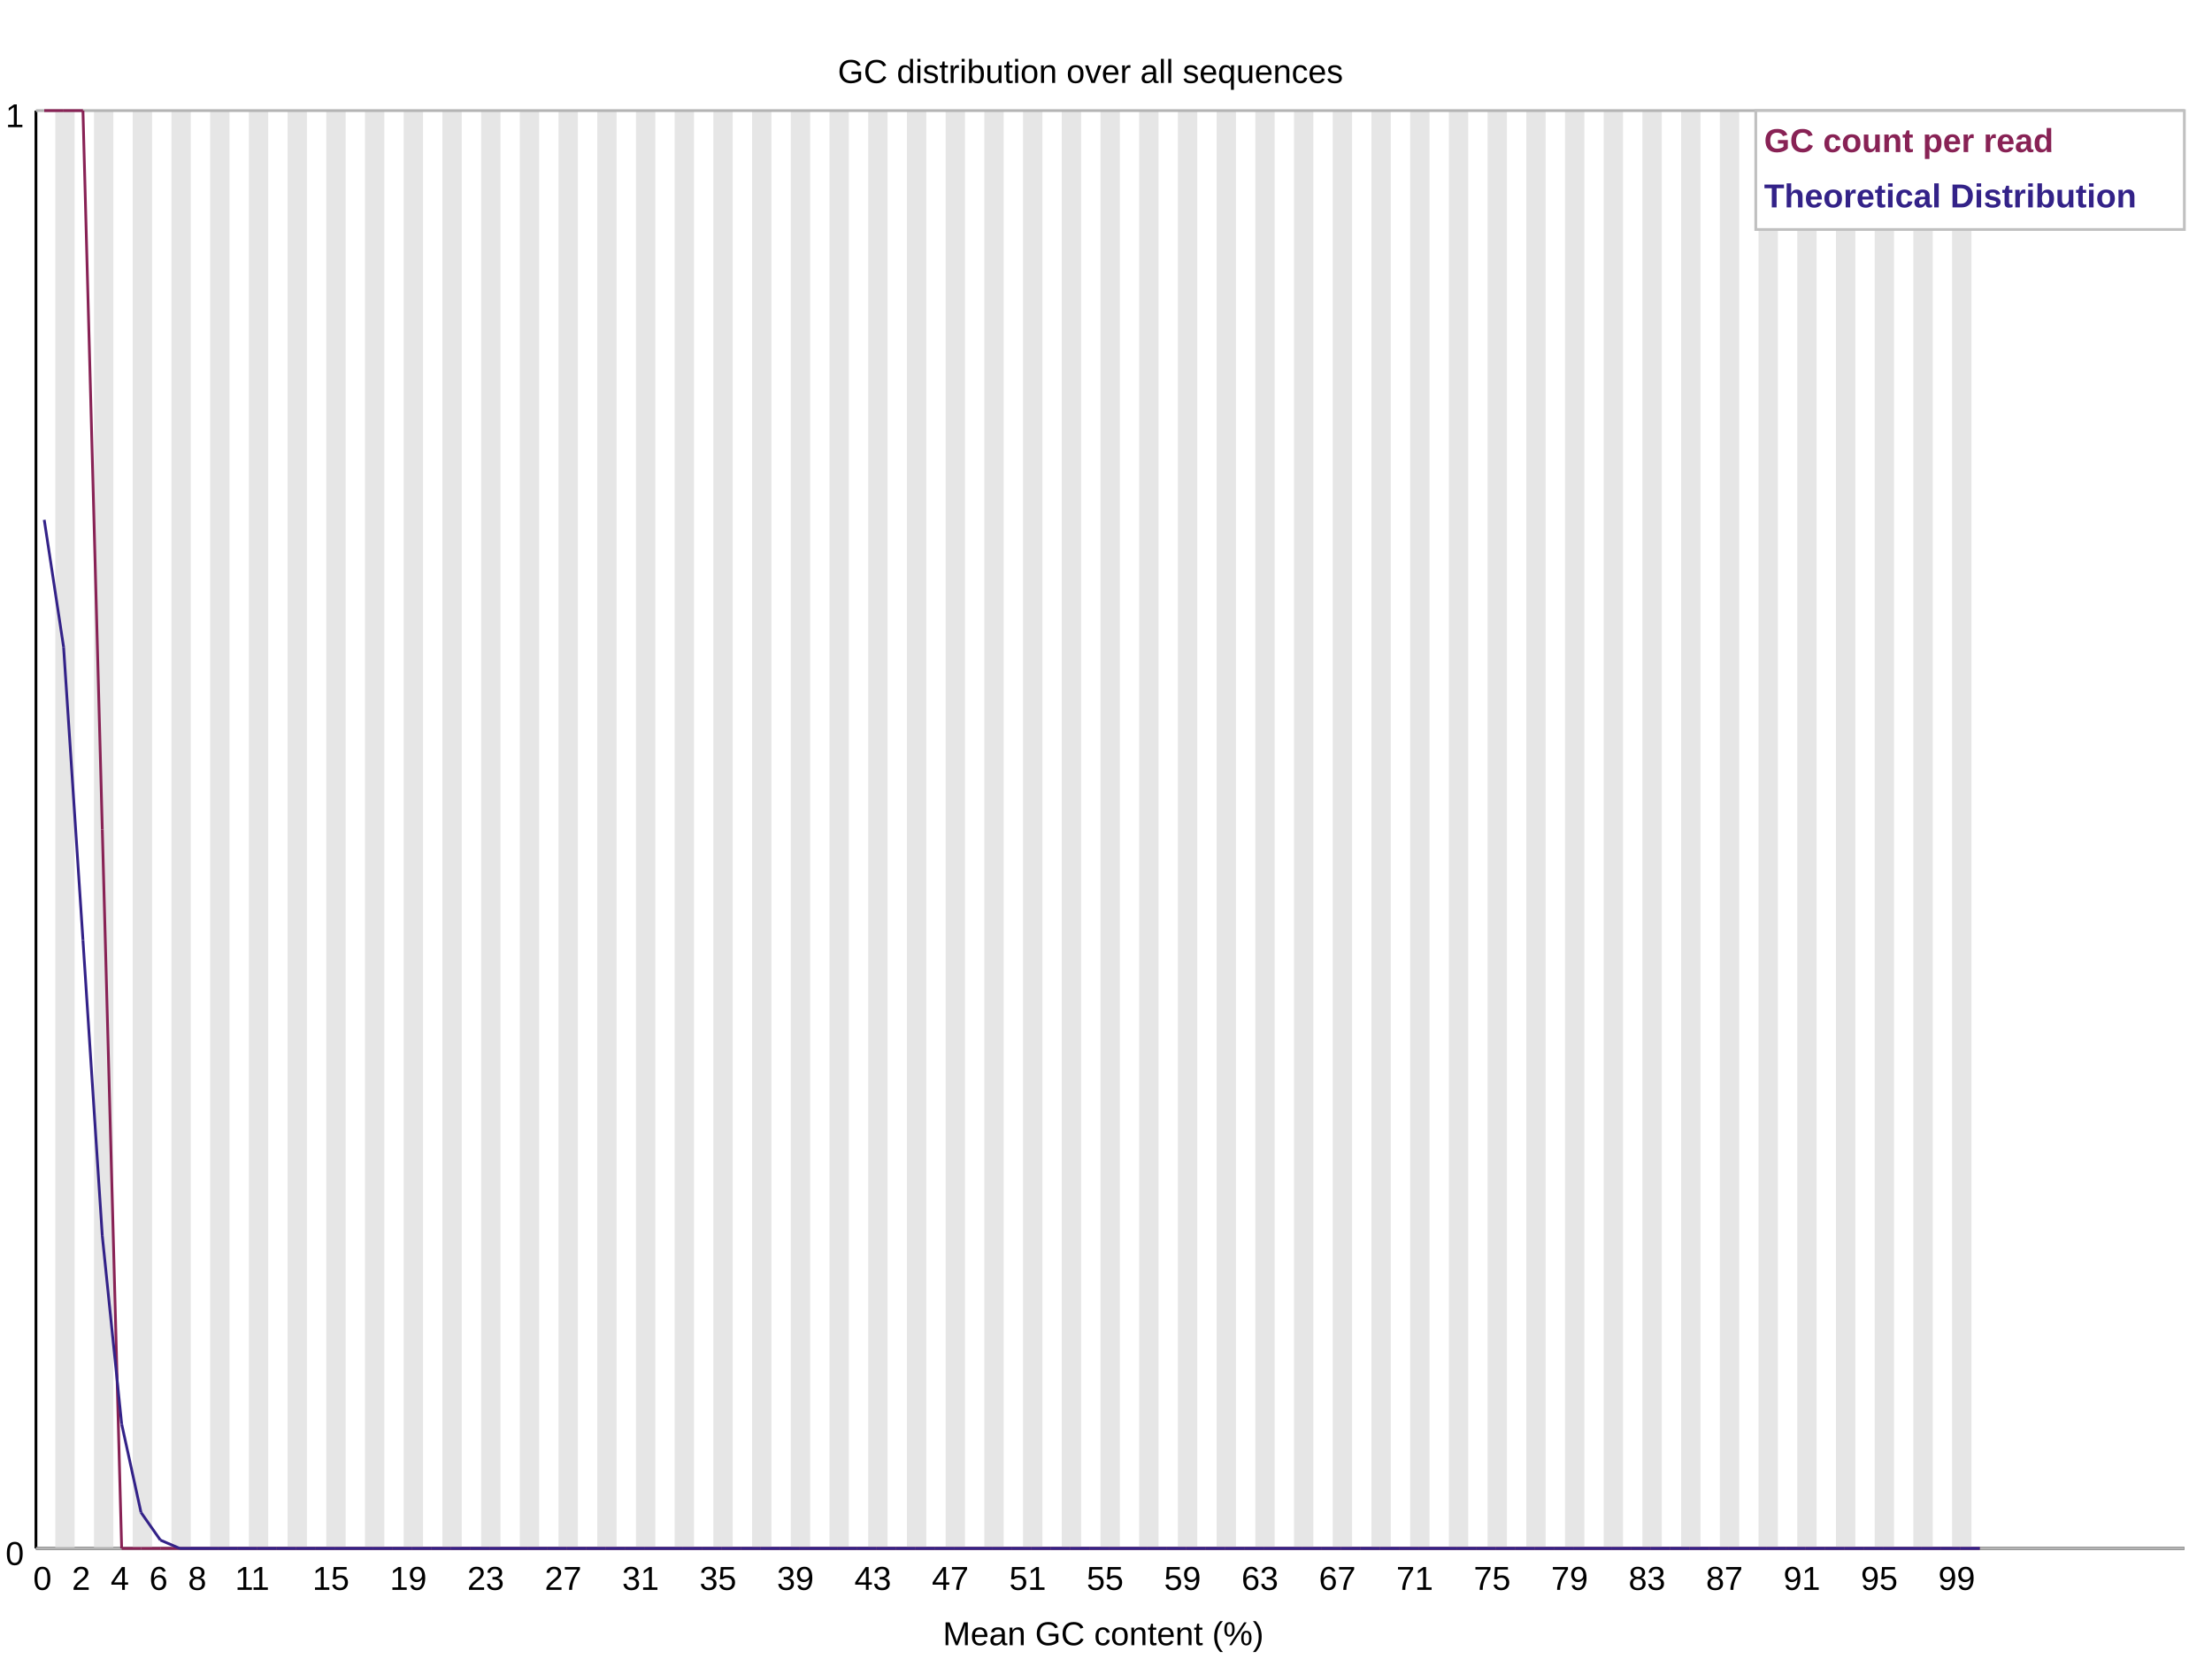
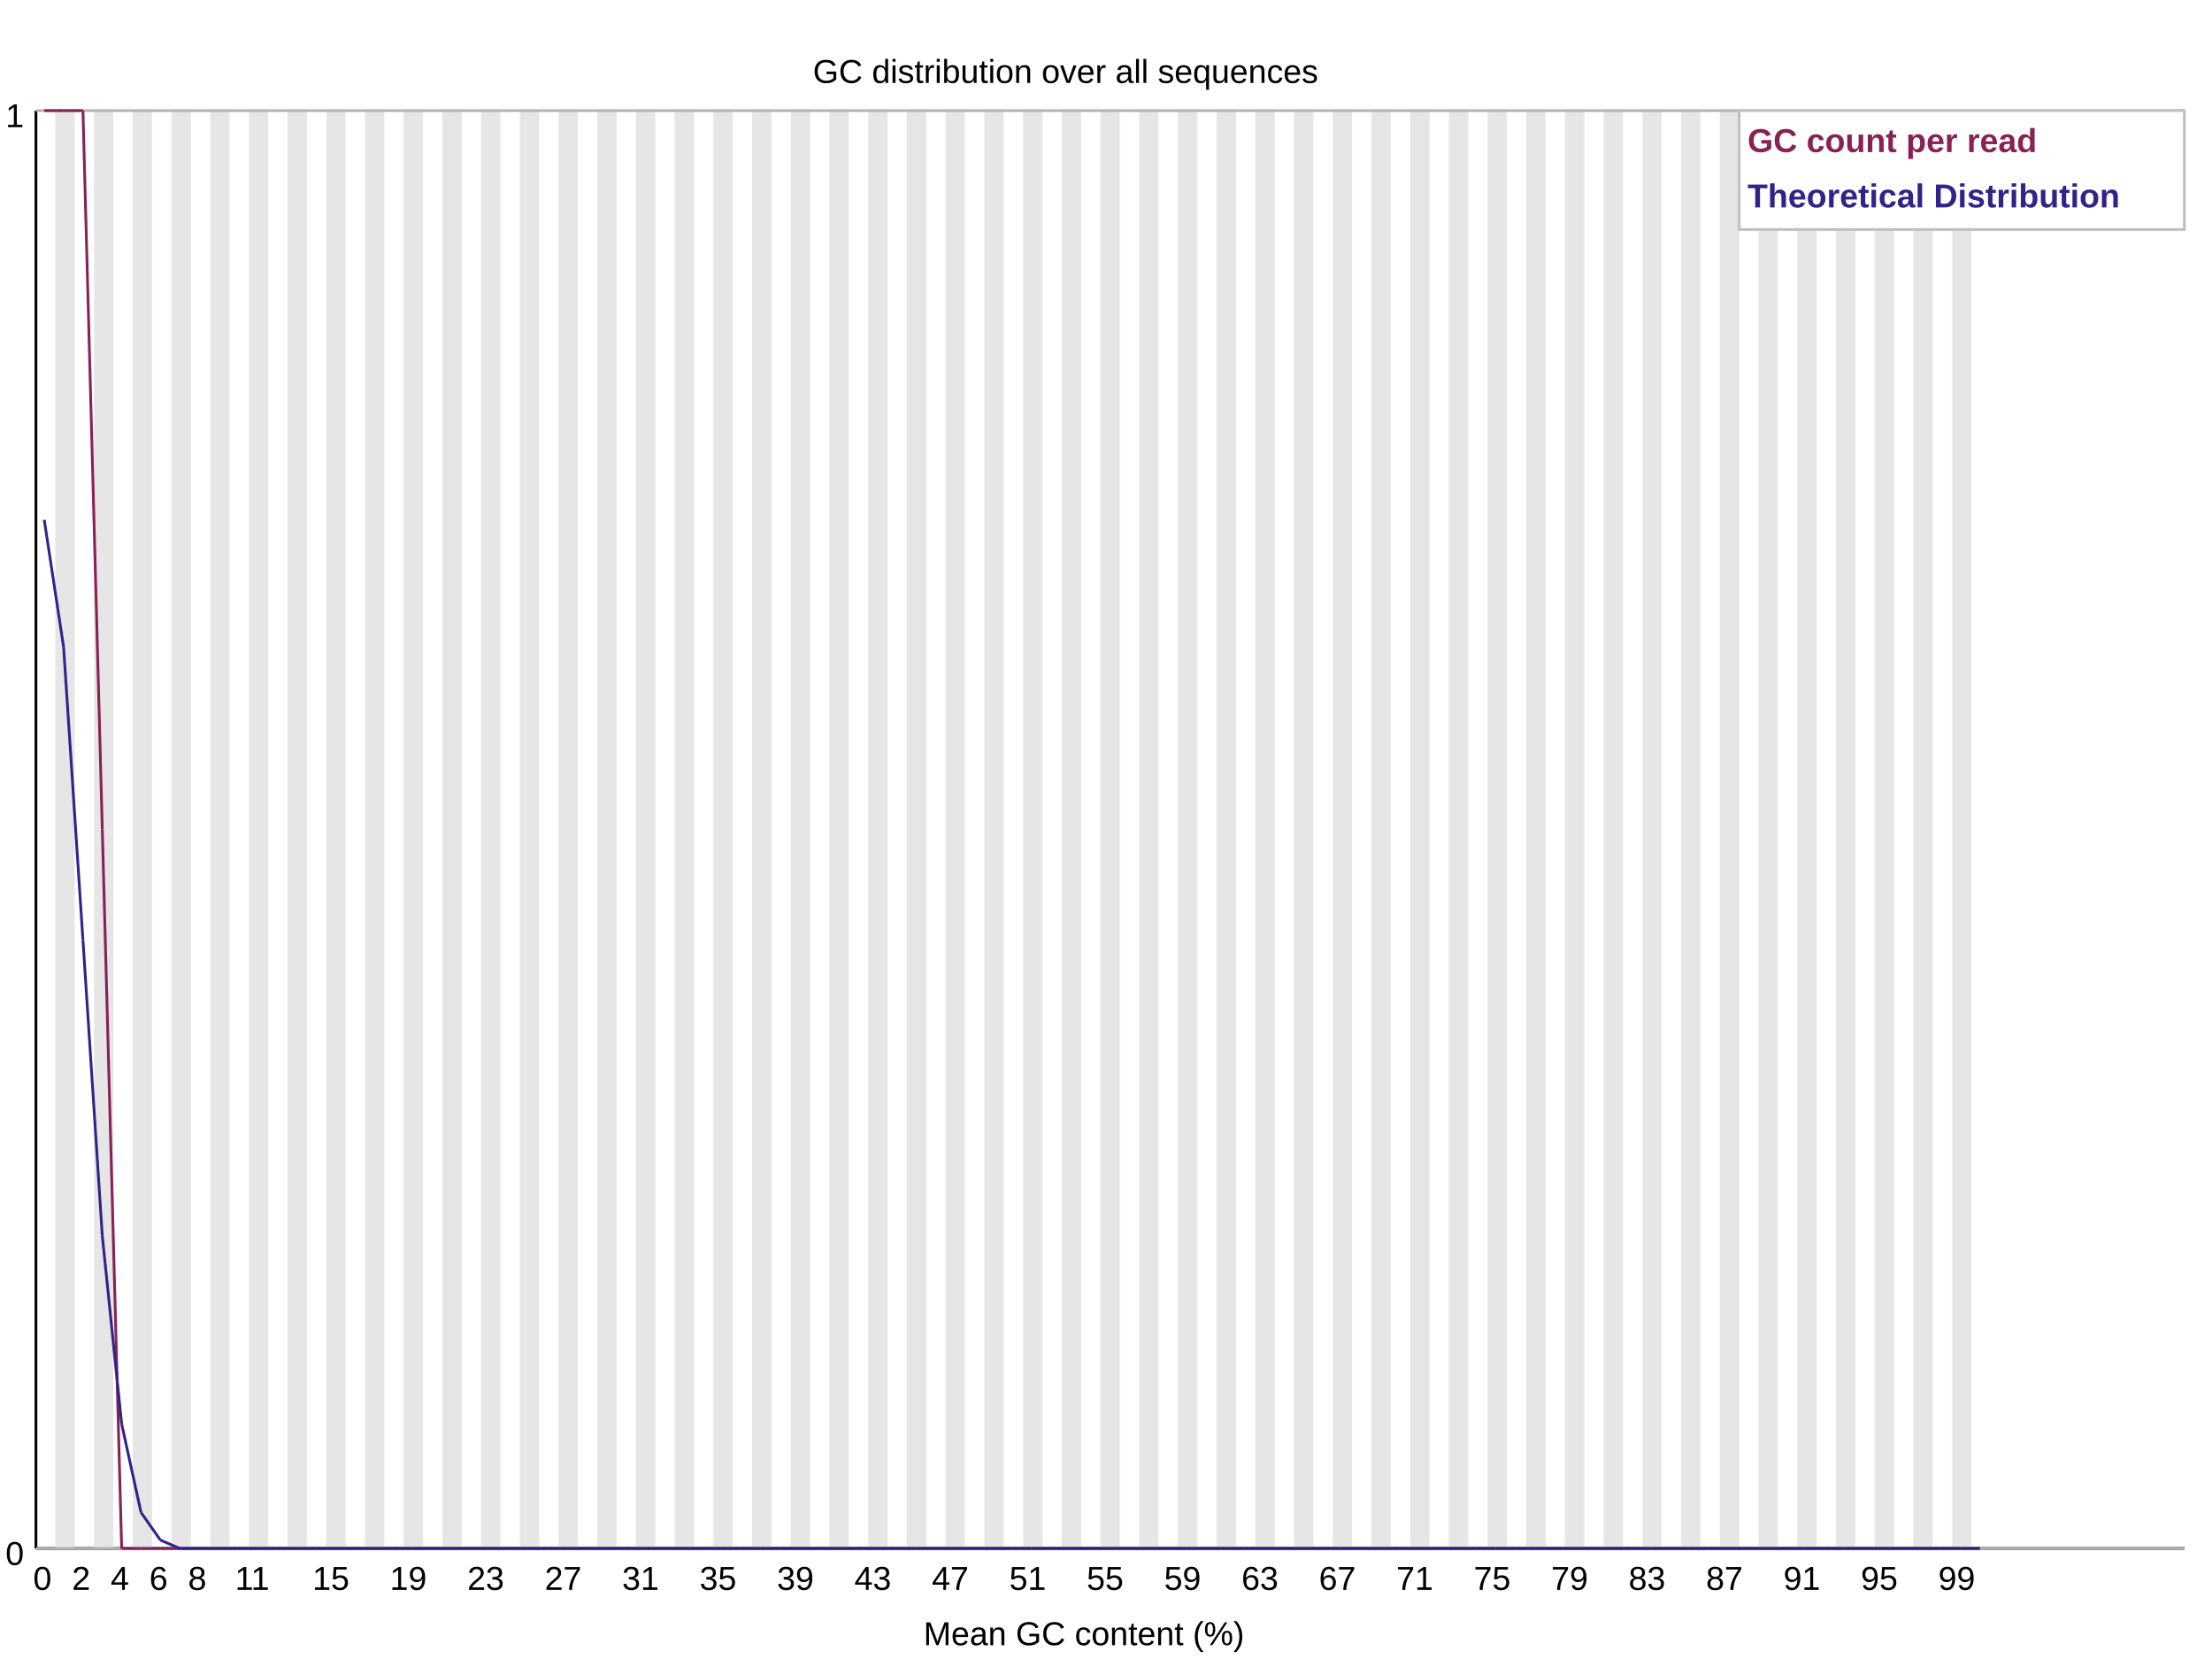
<svg xmlns="http://www.w3.org/2000/svg" width="800" height="600" version="1.1">
  <rect width="800" height="600" x="0" y="0" style="fill:rgb(238,238,238);stroke:none" />
  <rect width="800" height="600" x="0" y="0" style="fill:rgb(255,255,255);stroke:none" />
  <text x="2" y="566" fill="rgb(0,0,0)" font-family="Arial" font-size="12">0</text>
  <text x="2" y="46" fill="rgb(0,0,0)" font-family="Arial" font-size="12">1</text>
-   <text x="303" y="30" fill="rgb(0,0,0)" font-family="Arial" font-size="12">GC distribution over all sequences</text>
+   <text x="294" y="30" fill="rgb(0,0,0)" font-family="Arial" font-size="12">GC distribution over all sequences</text>
  <line x1="13" y1="560" x2="790" y2="560" stroke="rgb(0,0,0)" stroke-width="1" />
  <line x1="13" y1="560" x2="13" y2="40" stroke="rgb(0,0,0)" stroke-width="1" />
-   <text x="341" y="595" fill="rgb(0,0,0)" font-family="Arial" font-size="12">Mean GC content (%)</text>
+   <text x="334" y="595" fill="rgb(0,0,0)" font-family="Arial" font-size="12">Mean GC content (%)</text>
  <text x="12" y="575" fill="rgb(0,0,0)" font-family="Arial" font-size="12">0</text>
  <rect width="7" height="520" x="20" y="40" style="fill:rgb(230,230,230);stroke:none" />
  <text x="26" y="575" fill="rgb(0,0,0)" font-family="Arial" font-size="12">2</text>
  <rect width="7" height="520" x="34" y="40" style="fill:rgb(230,230,230);stroke:none" />
  <text x="40" y="575" fill="rgb(0,0,0)" font-family="Arial" font-size="12">4</text>
  <rect width="7" height="520" x="48" y="40" style="fill:rgb(230,230,230);stroke:none" />
  <text x="54" y="575" fill="rgb(0,0,0)" font-family="Arial" font-size="12">6</text>
  <rect width="7" height="520" x="62" y="40" style="fill:rgb(230,230,230);stroke:none" />
  <text x="68" y="575" fill="rgb(0,0,0)" font-family="Arial" font-size="12">8</text>
  <rect width="7" height="520" x="76" y="40" style="fill:rgb(230,230,230);stroke:none" />
  <rect width="7" height="520" x="90" y="40" style="fill:rgb(230,230,230);stroke:none" />
  <text x="85" y="575" fill="rgb(0,0,0)" font-family="Arial" font-size="12">11</text>
  <rect width="7" height="520" x="104" y="40" style="fill:rgb(230,230,230);stroke:none" />
  <rect width="7" height="520" x="118" y="40" style="fill:rgb(230,230,230);stroke:none" />
  <text x="113" y="575" fill="rgb(0,0,0)" font-family="Arial" font-size="12">15</text>
  <rect width="7" height="520" x="132" y="40" style="fill:rgb(230,230,230);stroke:none" />
  <rect width="7" height="520" x="146" y="40" style="fill:rgb(230,230,230);stroke:none" />
  <text x="141" y="575" fill="rgb(0,0,0)" font-family="Arial" font-size="12">19</text>
  <rect width="7" height="520" x="160" y="40" style="fill:rgb(230,230,230);stroke:none" />
  <rect width="7" height="520" x="174" y="40" style="fill:rgb(230,230,230);stroke:none" />
  <text x="169" y="575" fill="rgb(0,0,0)" font-family="Arial" font-size="12">23</text>
  <rect width="7" height="520" x="188" y="40" style="fill:rgb(230,230,230);stroke:none" />
  <rect width="7" height="520" x="202" y="40" style="fill:rgb(230,230,230);stroke:none" />
  <text x="197" y="575" fill="rgb(0,0,0)" font-family="Arial" font-size="12">27</text>
  <rect width="7" height="520" x="216" y="40" style="fill:rgb(230,230,230);stroke:none" />
  <rect width="7" height="520" x="230" y="40" style="fill:rgb(230,230,230);stroke:none" />
  <text x="225" y="575" fill="rgb(0,0,0)" font-family="Arial" font-size="12">31</text>
  <rect width="7" height="520" x="244" y="40" style="fill:rgb(230,230,230);stroke:none" />
  <rect width="7" height="520" x="258" y="40" style="fill:rgb(230,230,230);stroke:none" />
  <text x="253" y="575" fill="rgb(0,0,0)" font-family="Arial" font-size="12">35</text>
  <rect width="7" height="520" x="272" y="40" style="fill:rgb(230,230,230);stroke:none" />
  <rect width="7" height="520" x="286" y="40" style="fill:rgb(230,230,230);stroke:none" />
  <text x="281" y="575" fill="rgb(0,0,0)" font-family="Arial" font-size="12">39</text>
  <rect width="7" height="520" x="300" y="40" style="fill:rgb(230,230,230);stroke:none" />
  <rect width="7" height="520" x="314" y="40" style="fill:rgb(230,230,230);stroke:none" />
  <text x="309" y="575" fill="rgb(0,0,0)" font-family="Arial" font-size="12">43</text>
  <rect width="7" height="520" x="328" y="40" style="fill:rgb(230,230,230);stroke:none" />
  <rect width="7" height="520" x="342" y="40" style="fill:rgb(230,230,230);stroke:none" />
  <text x="337" y="575" fill="rgb(0,0,0)" font-family="Arial" font-size="12">47</text>
  <rect width="7" height="520" x="356" y="40" style="fill:rgb(230,230,230);stroke:none" />
  <rect width="7" height="520" x="370" y="40" style="fill:rgb(230,230,230);stroke:none" />
  <text x="365" y="575" fill="rgb(0,0,0)" font-family="Arial" font-size="12">51</text>
  <rect width="7" height="520" x="384" y="40" style="fill:rgb(230,230,230);stroke:none" />
  <rect width="7" height="520" x="398" y="40" style="fill:rgb(230,230,230);stroke:none" />
  <text x="393" y="575" fill="rgb(0,0,0)" font-family="Arial" font-size="12">55</text>
  <rect width="7" height="520" x="412" y="40" style="fill:rgb(230,230,230);stroke:none" />
  <rect width="7" height="520" x="426" y="40" style="fill:rgb(230,230,230);stroke:none" />
  <text x="421" y="575" fill="rgb(0,0,0)" font-family="Arial" font-size="12">59</text>
  <rect width="7" height="520" x="440" y="40" style="fill:rgb(230,230,230);stroke:none" />
  <rect width="7" height="520" x="454" y="40" style="fill:rgb(230,230,230);stroke:none" />
  <text x="449" y="575" fill="rgb(0,0,0)" font-family="Arial" font-size="12">63</text>
  <rect width="7" height="520" x="468" y="40" style="fill:rgb(230,230,230);stroke:none" />
  <rect width="7" height="520" x="482" y="40" style="fill:rgb(230,230,230);stroke:none" />
  <text x="477" y="575" fill="rgb(0,0,0)" font-family="Arial" font-size="12">67</text>
  <rect width="7" height="520" x="496" y="40" style="fill:rgb(230,230,230);stroke:none" />
  <rect width="7" height="520" x="510" y="40" style="fill:rgb(230,230,230);stroke:none" />
  <text x="505" y="575" fill="rgb(0,0,0)" font-family="Arial" font-size="12">71</text>
  <rect width="7" height="520" x="524" y="40" style="fill:rgb(230,230,230);stroke:none" />
  <rect width="7" height="520" x="538" y="40" style="fill:rgb(230,230,230);stroke:none" />
  <text x="533" y="575" fill="rgb(0,0,0)" font-family="Arial" font-size="12">75</text>
  <rect width="7" height="520" x="552" y="40" style="fill:rgb(230,230,230);stroke:none" />
  <rect width="7" height="520" x="566" y="40" style="fill:rgb(230,230,230);stroke:none" />
  <text x="561" y="575" fill="rgb(0,0,0)" font-family="Arial" font-size="12">79</text>
  <rect width="7" height="520" x="580" y="40" style="fill:rgb(230,230,230);stroke:none" />
  <rect width="7" height="520" x="594" y="40" style="fill:rgb(230,230,230);stroke:none" />
  <text x="589" y="575" fill="rgb(0,0,0)" font-family="Arial" font-size="12">83</text>
  <rect width="7" height="520" x="608" y="40" style="fill:rgb(230,230,230);stroke:none" />
  <rect width="7" height="520" x="622" y="40" style="fill:rgb(230,230,230);stroke:none" />
  <text x="617" y="575" fill="rgb(0,0,0)" font-family="Arial" font-size="12">87</text>
  <rect width="7" height="520" x="636" y="40" style="fill:rgb(230,230,230);stroke:none" />
  <rect width="7" height="520" x="650" y="40" style="fill:rgb(230,230,230);stroke:none" />
  <text x="645" y="575" fill="rgb(0,0,0)" font-family="Arial" font-size="12">91</text>
  <rect width="7" height="520" x="664" y="40" style="fill:rgb(230,230,230);stroke:none" />
  <rect width="7" height="520" x="678" y="40" style="fill:rgb(230,230,230);stroke:none" />
  <text x="673" y="575" fill="rgb(0,0,0)" font-family="Arial" font-size="12">95</text>
  <rect width="7" height="520" x="692" y="40" style="fill:rgb(230,230,230);stroke:none" />
  <rect width="7" height="520" x="706" y="40" style="fill:rgb(230,230,230);stroke:none" />
  <text x="701" y="575" fill="rgb(0,0,0)" font-family="Arial" font-size="12">99</text>
  <line x1="13" y1="560" x2="790" y2="560" stroke="rgb(180,180,180)" stroke-width="1" />
  <line x1="13" y1="40" x2="790" y2="40" stroke="rgb(180,180,180)" stroke-width="1" />
  <line x1="16" y1="40" x2="23" y2="40" stroke="rgb(136,34,85)" stroke-width="1" />
  <line x1="23" y1="40" x2="30" y2="40" stroke="rgb(136,34,85)" stroke-width="1" />
  <line x1="30" y1="40" x2="37" y2="300" stroke="rgb(136,34,85)" stroke-width="1" />
  <line x1="37" y1="300" x2="44" y2="560" stroke="rgb(136,34,85)" stroke-width="1" />
  <line x1="44" y1="560" x2="51" y2="560" stroke="rgb(136,34,85)" stroke-width="1" />
  <line x1="51" y1="560" x2="58" y2="560" stroke="rgb(136,34,85)" stroke-width="1" />
  <line x1="58" y1="560" x2="65" y2="560" stroke="rgb(136,34,85)" stroke-width="1" />
  <line x1="65" y1="560" x2="72" y2="560" stroke="rgb(136,34,85)" stroke-width="1" />
  <line x1="72" y1="560" x2="79" y2="560" stroke="rgb(136,34,85)" stroke-width="1" />
  <line x1="79" y1="560" x2="86" y2="560" stroke="rgb(136,34,85)" stroke-width="1" />
  <line x1="86" y1="560" x2="93" y2="560" stroke="rgb(136,34,85)" stroke-width="1" />
  <line x1="93" y1="560" x2="100" y2="560" stroke="rgb(136,34,85)" stroke-width="1" />
  <line x1="100" y1="560" x2="107" y2="560" stroke="rgb(136,34,85)" stroke-width="1" />
  <line x1="107" y1="560" x2="114" y2="560" stroke="rgb(136,34,85)" stroke-width="1" />
  <line x1="114" y1="560" x2="121" y2="560" stroke="rgb(136,34,85)" stroke-width="1" />
  <line x1="121" y1="560" x2="128" y2="560" stroke="rgb(136,34,85)" stroke-width="1" />
  <line x1="128" y1="560" x2="135" y2="560" stroke="rgb(136,34,85)" stroke-width="1" />
  <line x1="135" y1="560" x2="142" y2="560" stroke="rgb(136,34,85)" stroke-width="1" />
  <line x1="142" y1="560" x2="149" y2="560" stroke="rgb(136,34,85)" stroke-width="1" />
  <line x1="149" y1="560" x2="156" y2="560" stroke="rgb(136,34,85)" stroke-width="1" />
  <line x1="156" y1="560" x2="163" y2="560" stroke="rgb(136,34,85)" stroke-width="1" />
  <line x1="163" y1="560" x2="170" y2="560" stroke="rgb(136,34,85)" stroke-width="1" />
  <line x1="170" y1="560" x2="177" y2="560" stroke="rgb(136,34,85)" stroke-width="1" />
  <line x1="177" y1="560" x2="184" y2="560" stroke="rgb(136,34,85)" stroke-width="1" />
  <line x1="184" y1="560" x2="191" y2="560" stroke="rgb(136,34,85)" stroke-width="1" />
  <line x1="191" y1="560" x2="198" y2="560" stroke="rgb(136,34,85)" stroke-width="1" />
  <line x1="198" y1="560" x2="205" y2="560" stroke="rgb(136,34,85)" stroke-width="1" />
  <line x1="205" y1="560" x2="212" y2="560" stroke="rgb(136,34,85)" stroke-width="1" />
  <line x1="212" y1="560" x2="219" y2="560" stroke="rgb(136,34,85)" stroke-width="1" />
  <line x1="219" y1="560" x2="226" y2="560" stroke="rgb(136,34,85)" stroke-width="1" />
  <line x1="226" y1="560" x2="233" y2="560" stroke="rgb(136,34,85)" stroke-width="1" />
  <line x1="233" y1="560" x2="240" y2="560" stroke="rgb(136,34,85)" stroke-width="1" />
  <line x1="240" y1="560" x2="247" y2="560" stroke="rgb(136,34,85)" stroke-width="1" />
  <line x1="247" y1="560" x2="254" y2="560" stroke="rgb(136,34,85)" stroke-width="1" />
  <line x1="254" y1="560" x2="261" y2="560" stroke="rgb(136,34,85)" stroke-width="1" />
  <line x1="261" y1="560" x2="268" y2="560" stroke="rgb(136,34,85)" stroke-width="1" />
  <line x1="268" y1="560" x2="275" y2="560" stroke="rgb(136,34,85)" stroke-width="1" />
  <line x1="275" y1="560" x2="282" y2="560" stroke="rgb(136,34,85)" stroke-width="1" />
  <line x1="282" y1="560" x2="289" y2="560" stroke="rgb(136,34,85)" stroke-width="1" />
  <line x1="289" y1="560" x2="296" y2="560" stroke="rgb(136,34,85)" stroke-width="1" />
  <line x1="296" y1="560" x2="303" y2="560" stroke="rgb(136,34,85)" stroke-width="1" />
  <line x1="303" y1="560" x2="310" y2="560" stroke="rgb(136,34,85)" stroke-width="1" />
  <line x1="310" y1="560" x2="317" y2="560" stroke="rgb(136,34,85)" stroke-width="1" />
  <line x1="317" y1="560" x2="324" y2="560" stroke="rgb(136,34,85)" stroke-width="1" />
  <line x1="324" y1="560" x2="331" y2="560" stroke="rgb(136,34,85)" stroke-width="1" />
  <line x1="331" y1="560" x2="338" y2="560" stroke="rgb(136,34,85)" stroke-width="1" />
  <line x1="338" y1="560" x2="345" y2="560" stroke="rgb(136,34,85)" stroke-width="1" />
  <line x1="345" y1="560" x2="352" y2="560" stroke="rgb(136,34,85)" stroke-width="1" />
  <line x1="352" y1="560" x2="359" y2="560" stroke="rgb(136,34,85)" stroke-width="1" />
  <line x1="359" y1="560" x2="366" y2="560" stroke="rgb(136,34,85)" stroke-width="1" />
  <line x1="366" y1="560" x2="373" y2="560" stroke="rgb(136,34,85)" stroke-width="1" />
  <line x1="373" y1="560" x2="380" y2="560" stroke="rgb(136,34,85)" stroke-width="1" />
  <line x1="380" y1="560" x2="387" y2="560" stroke="rgb(136,34,85)" stroke-width="1" />
  <line x1="387" y1="560" x2="394" y2="560" stroke="rgb(136,34,85)" stroke-width="1" />
  <line x1="394" y1="560" x2="401" y2="560" stroke="rgb(136,34,85)" stroke-width="1" />
  <line x1="401" y1="560" x2="408" y2="560" stroke="rgb(136,34,85)" stroke-width="1" />
  <line x1="408" y1="560" x2="415" y2="560" stroke="rgb(136,34,85)" stroke-width="1" />
  <line x1="415" y1="560" x2="422" y2="560" stroke="rgb(136,34,85)" stroke-width="1" />
  <line x1="422" y1="560" x2="429" y2="560" stroke="rgb(136,34,85)" stroke-width="1" />
  <line x1="429" y1="560" x2="436" y2="560" stroke="rgb(136,34,85)" stroke-width="1" />
  <line x1="436" y1="560" x2="443" y2="560" stroke="rgb(136,34,85)" stroke-width="1" />
  <line x1="443" y1="560" x2="450" y2="560" stroke="rgb(136,34,85)" stroke-width="1" />
  <line x1="450" y1="560" x2="457" y2="560" stroke="rgb(136,34,85)" stroke-width="1" />
  <line x1="457" y1="560" x2="464" y2="560" stroke="rgb(136,34,85)" stroke-width="1" />
  <line x1="464" y1="560" x2="471" y2="560" stroke="rgb(136,34,85)" stroke-width="1" />
  <line x1="471" y1="560" x2="478" y2="560" stroke="rgb(136,34,85)" stroke-width="1" />
  <line x1="478" y1="560" x2="485" y2="560" stroke="rgb(136,34,85)" stroke-width="1" />
  <line x1="485" y1="560" x2="492" y2="560" stroke="rgb(136,34,85)" stroke-width="1" />
  <line x1="492" y1="560" x2="499" y2="560" stroke="rgb(136,34,85)" stroke-width="1" />
  <line x1="499" y1="560" x2="506" y2="560" stroke="rgb(136,34,85)" stroke-width="1" />
  <line x1="506" y1="560" x2="513" y2="560" stroke="rgb(136,34,85)" stroke-width="1" />
  <line x1="513" y1="560" x2="520" y2="560" stroke="rgb(136,34,85)" stroke-width="1" />
  <line x1="520" y1="560" x2="527" y2="560" stroke="rgb(136,34,85)" stroke-width="1" />
  <line x1="527" y1="560" x2="534" y2="560" stroke="rgb(136,34,85)" stroke-width="1" />
  <line x1="534" y1="560" x2="541" y2="560" stroke="rgb(136,34,85)" stroke-width="1" />
  <line x1="541" y1="560" x2="548" y2="560" stroke="rgb(136,34,85)" stroke-width="1" />
  <line x1="548" y1="560" x2="555" y2="560" stroke="rgb(136,34,85)" stroke-width="1" />
  <line x1="555" y1="560" x2="562" y2="560" stroke="rgb(136,34,85)" stroke-width="1" />
  <line x1="562" y1="560" x2="569" y2="560" stroke="rgb(136,34,85)" stroke-width="1" />
  <line x1="569" y1="560" x2="576" y2="560" stroke="rgb(136,34,85)" stroke-width="1" />
  <line x1="576" y1="560" x2="583" y2="560" stroke="rgb(136,34,85)" stroke-width="1" />
  <line x1="583" y1="560" x2="590" y2="560" stroke="rgb(136,34,85)" stroke-width="1" />
  <line x1="590" y1="560" x2="597" y2="560" stroke="rgb(136,34,85)" stroke-width="1" />
  <line x1="597" y1="560" x2="604" y2="560" stroke="rgb(136,34,85)" stroke-width="1" />
  <line x1="604" y1="560" x2="611" y2="560" stroke="rgb(136,34,85)" stroke-width="1" />
  <line x1="611" y1="560" x2="618" y2="560" stroke="rgb(136,34,85)" stroke-width="1" />
  <line x1="618" y1="560" x2="625" y2="560" stroke="rgb(136,34,85)" stroke-width="1" />
  <line x1="625" y1="560" x2="632" y2="560" stroke="rgb(136,34,85)" stroke-width="1" />
  <line x1="632" y1="560" x2="639" y2="560" stroke="rgb(136,34,85)" stroke-width="1" />
  <line x1="639" y1="560" x2="646" y2="560" stroke="rgb(136,34,85)" stroke-width="1" />
  <line x1="646" y1="560" x2="653" y2="560" stroke="rgb(136,34,85)" stroke-width="1" />
  <line x1="653" y1="560" x2="660" y2="560" stroke="rgb(136,34,85)" stroke-width="1" />
  <line x1="660" y1="560" x2="667" y2="560" stroke="rgb(136,34,85)" stroke-width="1" />
  <line x1="667" y1="560" x2="674" y2="560" stroke="rgb(136,34,85)" stroke-width="1" />
  <line x1="674" y1="560" x2="681" y2="560" stroke="rgb(136,34,85)" stroke-width="1" />
  <line x1="681" y1="560" x2="688" y2="560" stroke="rgb(136,34,85)" stroke-width="1" />
  <line x1="688" y1="560" x2="695" y2="560" stroke="rgb(136,34,85)" stroke-width="1" />
  <line x1="695" y1="560" x2="702" y2="560" stroke="rgb(136,34,85)" stroke-width="1" />
  <line x1="702" y1="560" x2="709" y2="560" stroke="rgb(136,34,85)" stroke-width="1" />
  <line x1="709" y1="560" x2="716" y2="560" stroke="rgb(136,34,85)" stroke-width="1" />
  <line x1="16" y1="188" x2="23" y2="234" stroke="rgb(51,34,136)" stroke-width="1" />
  <line x1="23" y1="234" x2="30" y2="340" stroke="rgb(51,34,136)" stroke-width="1" />
  <line x1="30" y1="340" x2="37" y2="447" stroke="rgb(51,34,136)" stroke-width="1" />
  <line x1="37" y1="447" x2="44" y2="515" stroke="rgb(51,34,136)" stroke-width="1" />
  <line x1="44" y1="515" x2="51" y2="547" stroke="rgb(51,34,136)" stroke-width="1" />
  <line x1="51" y1="547" x2="58" y2="557" stroke="rgb(51,34,136)" stroke-width="1" />
  <line x1="58" y1="557" x2="65" y2="560" stroke="rgb(51,34,136)" stroke-width="1" />
  <line x1="65" y1="560" x2="72" y2="560" stroke="rgb(51,34,136)" stroke-width="1" />
  <line x1="72" y1="560" x2="79" y2="560" stroke="rgb(51,34,136)" stroke-width="1" />
  <line x1="79" y1="560" x2="86" y2="560" stroke="rgb(51,34,136)" stroke-width="1" />
  <line x1="86" y1="560" x2="93" y2="560" stroke="rgb(51,34,136)" stroke-width="1" />
  <line x1="93" y1="560" x2="100" y2="560" stroke="rgb(51,34,136)" stroke-width="1" />
  <line x1="100" y1="560" x2="107" y2="560" stroke="rgb(51,34,136)" stroke-width="1" />
  <line x1="107" y1="560" x2="114" y2="560" stroke="rgb(51,34,136)" stroke-width="1" />
  <line x1="114" y1="560" x2="121" y2="560" stroke="rgb(51,34,136)" stroke-width="1" />
  <line x1="121" y1="560" x2="128" y2="560" stroke="rgb(51,34,136)" stroke-width="1" />
  <line x1="128" y1="560" x2="135" y2="560" stroke="rgb(51,34,136)" stroke-width="1" />
  <line x1="135" y1="560" x2="142" y2="560" stroke="rgb(51,34,136)" stroke-width="1" />
  <line x1="142" y1="560" x2="149" y2="560" stroke="rgb(51,34,136)" stroke-width="1" />
  <line x1="149" y1="560" x2="156" y2="560" stroke="rgb(51,34,136)" stroke-width="1" />
  <line x1="156" y1="560" x2="163" y2="560" stroke="rgb(51,34,136)" stroke-width="1" />
  <line x1="163" y1="560" x2="170" y2="560" stroke="rgb(51,34,136)" stroke-width="1" />
  <line x1="170" y1="560" x2="177" y2="560" stroke="rgb(51,34,136)" stroke-width="1" />
  <line x1="177" y1="560" x2="184" y2="560" stroke="rgb(51,34,136)" stroke-width="1" />
  <line x1="184" y1="560" x2="191" y2="560" stroke="rgb(51,34,136)" stroke-width="1" />
  <line x1="191" y1="560" x2="198" y2="560" stroke="rgb(51,34,136)" stroke-width="1" />
  <line x1="198" y1="560" x2="205" y2="560" stroke="rgb(51,34,136)" stroke-width="1" />
  <line x1="205" y1="560" x2="212" y2="560" stroke="rgb(51,34,136)" stroke-width="1" />
  <line x1="212" y1="560" x2="219" y2="560" stroke="rgb(51,34,136)" stroke-width="1" />
  <line x1="219" y1="560" x2="226" y2="560" stroke="rgb(51,34,136)" stroke-width="1" />
  <line x1="226" y1="560" x2="233" y2="560" stroke="rgb(51,34,136)" stroke-width="1" />
  <line x1="233" y1="560" x2="240" y2="560" stroke="rgb(51,34,136)" stroke-width="1" />
  <line x1="240" y1="560" x2="247" y2="560" stroke="rgb(51,34,136)" stroke-width="1" />
  <line x1="247" y1="560" x2="254" y2="560" stroke="rgb(51,34,136)" stroke-width="1" />
  <line x1="254" y1="560" x2="261" y2="560" stroke="rgb(51,34,136)" stroke-width="1" />
  <line x1="261" y1="560" x2="268" y2="560" stroke="rgb(51,34,136)" stroke-width="1" />
  <line x1="268" y1="560" x2="275" y2="560" stroke="rgb(51,34,136)" stroke-width="1" />
  <line x1="275" y1="560" x2="282" y2="560" stroke="rgb(51,34,136)" stroke-width="1" />
  <line x1="282" y1="560" x2="289" y2="560" stroke="rgb(51,34,136)" stroke-width="1" />
  <line x1="289" y1="560" x2="296" y2="560" stroke="rgb(51,34,136)" stroke-width="1" />
  <line x1="296" y1="560" x2="303" y2="560" stroke="rgb(51,34,136)" stroke-width="1" />
  <line x1="303" y1="560" x2="310" y2="560" stroke="rgb(51,34,136)" stroke-width="1" />
  <line x1="310" y1="560" x2="317" y2="560" stroke="rgb(51,34,136)" stroke-width="1" />
  <line x1="317" y1="560" x2="324" y2="560" stroke="rgb(51,34,136)" stroke-width="1" />
  <line x1="324" y1="560" x2="331" y2="560" stroke="rgb(51,34,136)" stroke-width="1" />
  <line x1="331" y1="560" x2="338" y2="560" stroke="rgb(51,34,136)" stroke-width="1" />
  <line x1="338" y1="560" x2="345" y2="560" stroke="rgb(51,34,136)" stroke-width="1" />
  <line x1="345" y1="560" x2="352" y2="560" stroke="rgb(51,34,136)" stroke-width="1" />
  <line x1="352" y1="560" x2="359" y2="560" stroke="rgb(51,34,136)" stroke-width="1" />
  <line x1="359" y1="560" x2="366" y2="560" stroke="rgb(51,34,136)" stroke-width="1" />
  <line x1="366" y1="560" x2="373" y2="560" stroke="rgb(51,34,136)" stroke-width="1" />
  <line x1="373" y1="560" x2="380" y2="560" stroke="rgb(51,34,136)" stroke-width="1" />
  <line x1="380" y1="560" x2="387" y2="560" stroke="rgb(51,34,136)" stroke-width="1" />
  <line x1="387" y1="560" x2="394" y2="560" stroke="rgb(51,34,136)" stroke-width="1" />
  <line x1="394" y1="560" x2="401" y2="560" stroke="rgb(51,34,136)" stroke-width="1" />
  <line x1="401" y1="560" x2="408" y2="560" stroke="rgb(51,34,136)" stroke-width="1" />
  <line x1="408" y1="560" x2="415" y2="560" stroke="rgb(51,34,136)" stroke-width="1" />
  <line x1="415" y1="560" x2="422" y2="560" stroke="rgb(51,34,136)" stroke-width="1" />
  <line x1="422" y1="560" x2="429" y2="560" stroke="rgb(51,34,136)" stroke-width="1" />
  <line x1="429" y1="560" x2="436" y2="560" stroke="rgb(51,34,136)" stroke-width="1" />
  <line x1="436" y1="560" x2="443" y2="560" stroke="rgb(51,34,136)" stroke-width="1" />
  <line x1="443" y1="560" x2="450" y2="560" stroke="rgb(51,34,136)" stroke-width="1" />
  <line x1="450" y1="560" x2="457" y2="560" stroke="rgb(51,34,136)" stroke-width="1" />
  <line x1="457" y1="560" x2="464" y2="560" stroke="rgb(51,34,136)" stroke-width="1" />
  <line x1="464" y1="560" x2="471" y2="560" stroke="rgb(51,34,136)" stroke-width="1" />
  <line x1="471" y1="560" x2="478" y2="560" stroke="rgb(51,34,136)" stroke-width="1" />
  <line x1="478" y1="560" x2="485" y2="560" stroke="rgb(51,34,136)" stroke-width="1" />
  <line x1="485" y1="560" x2="492" y2="560" stroke="rgb(51,34,136)" stroke-width="1" />
  <line x1="492" y1="560" x2="499" y2="560" stroke="rgb(51,34,136)" stroke-width="1" />
  <line x1="499" y1="560" x2="506" y2="560" stroke="rgb(51,34,136)" stroke-width="1" />
  <line x1="506" y1="560" x2="513" y2="560" stroke="rgb(51,34,136)" stroke-width="1" />
  <line x1="513" y1="560" x2="520" y2="560" stroke="rgb(51,34,136)" stroke-width="1" />
  <line x1="520" y1="560" x2="527" y2="560" stroke="rgb(51,34,136)" stroke-width="1" />
  <line x1="527" y1="560" x2="534" y2="560" stroke="rgb(51,34,136)" stroke-width="1" />
  <line x1="534" y1="560" x2="541" y2="560" stroke="rgb(51,34,136)" stroke-width="1" />
  <line x1="541" y1="560" x2="548" y2="560" stroke="rgb(51,34,136)" stroke-width="1" />
  <line x1="548" y1="560" x2="555" y2="560" stroke="rgb(51,34,136)" stroke-width="1" />
  <line x1="555" y1="560" x2="562" y2="560" stroke="rgb(51,34,136)" stroke-width="1" />
  <line x1="562" y1="560" x2="569" y2="560" stroke="rgb(51,34,136)" stroke-width="1" />
  <line x1="569" y1="560" x2="576" y2="560" stroke="rgb(51,34,136)" stroke-width="1" />
  <line x1="576" y1="560" x2="583" y2="560" stroke="rgb(51,34,136)" stroke-width="1" />
  <line x1="583" y1="560" x2="590" y2="560" stroke="rgb(51,34,136)" stroke-width="1" />
  <line x1="590" y1="560" x2="597" y2="560" stroke="rgb(51,34,136)" stroke-width="1" />
  <line x1="597" y1="560" x2="604" y2="560" stroke="rgb(51,34,136)" stroke-width="1" />
  <line x1="604" y1="560" x2="611" y2="560" stroke="rgb(51,34,136)" stroke-width="1" />
  <line x1="611" y1="560" x2="618" y2="560" stroke="rgb(51,34,136)" stroke-width="1" />
  <line x1="618" y1="560" x2="625" y2="560" stroke="rgb(51,34,136)" stroke-width="1" />
  <line x1="625" y1="560" x2="632" y2="560" stroke="rgb(51,34,136)" stroke-width="1" />
  <line x1="632" y1="560" x2="639" y2="560" stroke="rgb(51,34,136)" stroke-width="1" />
  <line x1="639" y1="560" x2="646" y2="560" stroke="rgb(51,34,136)" stroke-width="1" />
  <line x1="646" y1="560" x2="653" y2="560" stroke="rgb(51,34,136)" stroke-width="1" />
  <line x1="653" y1="560" x2="660" y2="560" stroke="rgb(51,34,136)" stroke-width="1" />
  <line x1="660" y1="560" x2="667" y2="560" stroke="rgb(51,34,136)" stroke-width="1" />
  <line x1="667" y1="560" x2="674" y2="560" stroke="rgb(51,34,136)" stroke-width="1" />
  <line x1="674" y1="560" x2="681" y2="560" stroke="rgb(51,34,136)" stroke-width="1" />
  <line x1="681" y1="560" x2="688" y2="560" stroke="rgb(51,34,136)" stroke-width="1" />
  <line x1="688" y1="560" x2="695" y2="560" stroke="rgb(51,34,136)" stroke-width="1" />
  <line x1="695" y1="560" x2="702" y2="560" stroke="rgb(51,34,136)" stroke-width="1" />
  <line x1="702" y1="560" x2="709" y2="560" stroke="rgb(51,34,136)" stroke-width="1" />
  <line x1="709" y1="560" x2="716" y2="560" stroke="rgb(51,34,136)" stroke-width="1" />
-   <rect width="155" height="43" x="635" y="40" style="fill:rgb(255,255,255);stroke:none" />
-   <rect width="155" height="43" x="635" y="40" rx="0" ry="0" style="fill:none;stroke-width:1;stroke:rgb(192,192,192)" />
-   <text x="638" y="55" fill="rgb(136,34,85)" font-family="Arial" font-size="12" font-weight="bold">GC count per read</text>
-   <text x="638" y="75" fill="rgb(51,34,136)" font-family="Arial" font-size="12" font-weight="bold">Theoretical Distribution</text>
+   <rect width="161" height="43" x="629" y="40" style="fill:rgb(255,255,255);stroke:none" />
+   <rect width="161" height="43" x="629" y="40" rx="0" ry="0" style="fill:none;stroke-width:1;stroke:rgb(192,192,192)" />
+   <text x="632" y="55" fill="rgb(136,34,85)" font-family="Arial" font-size="12" font-weight="bold">GC count per read</text>
+   <text x="632" y="75" fill="rgb(51,34,136)" font-family="Arial" font-size="12" font-weight="bold">Theoretical Distribution</text>
</svg>
